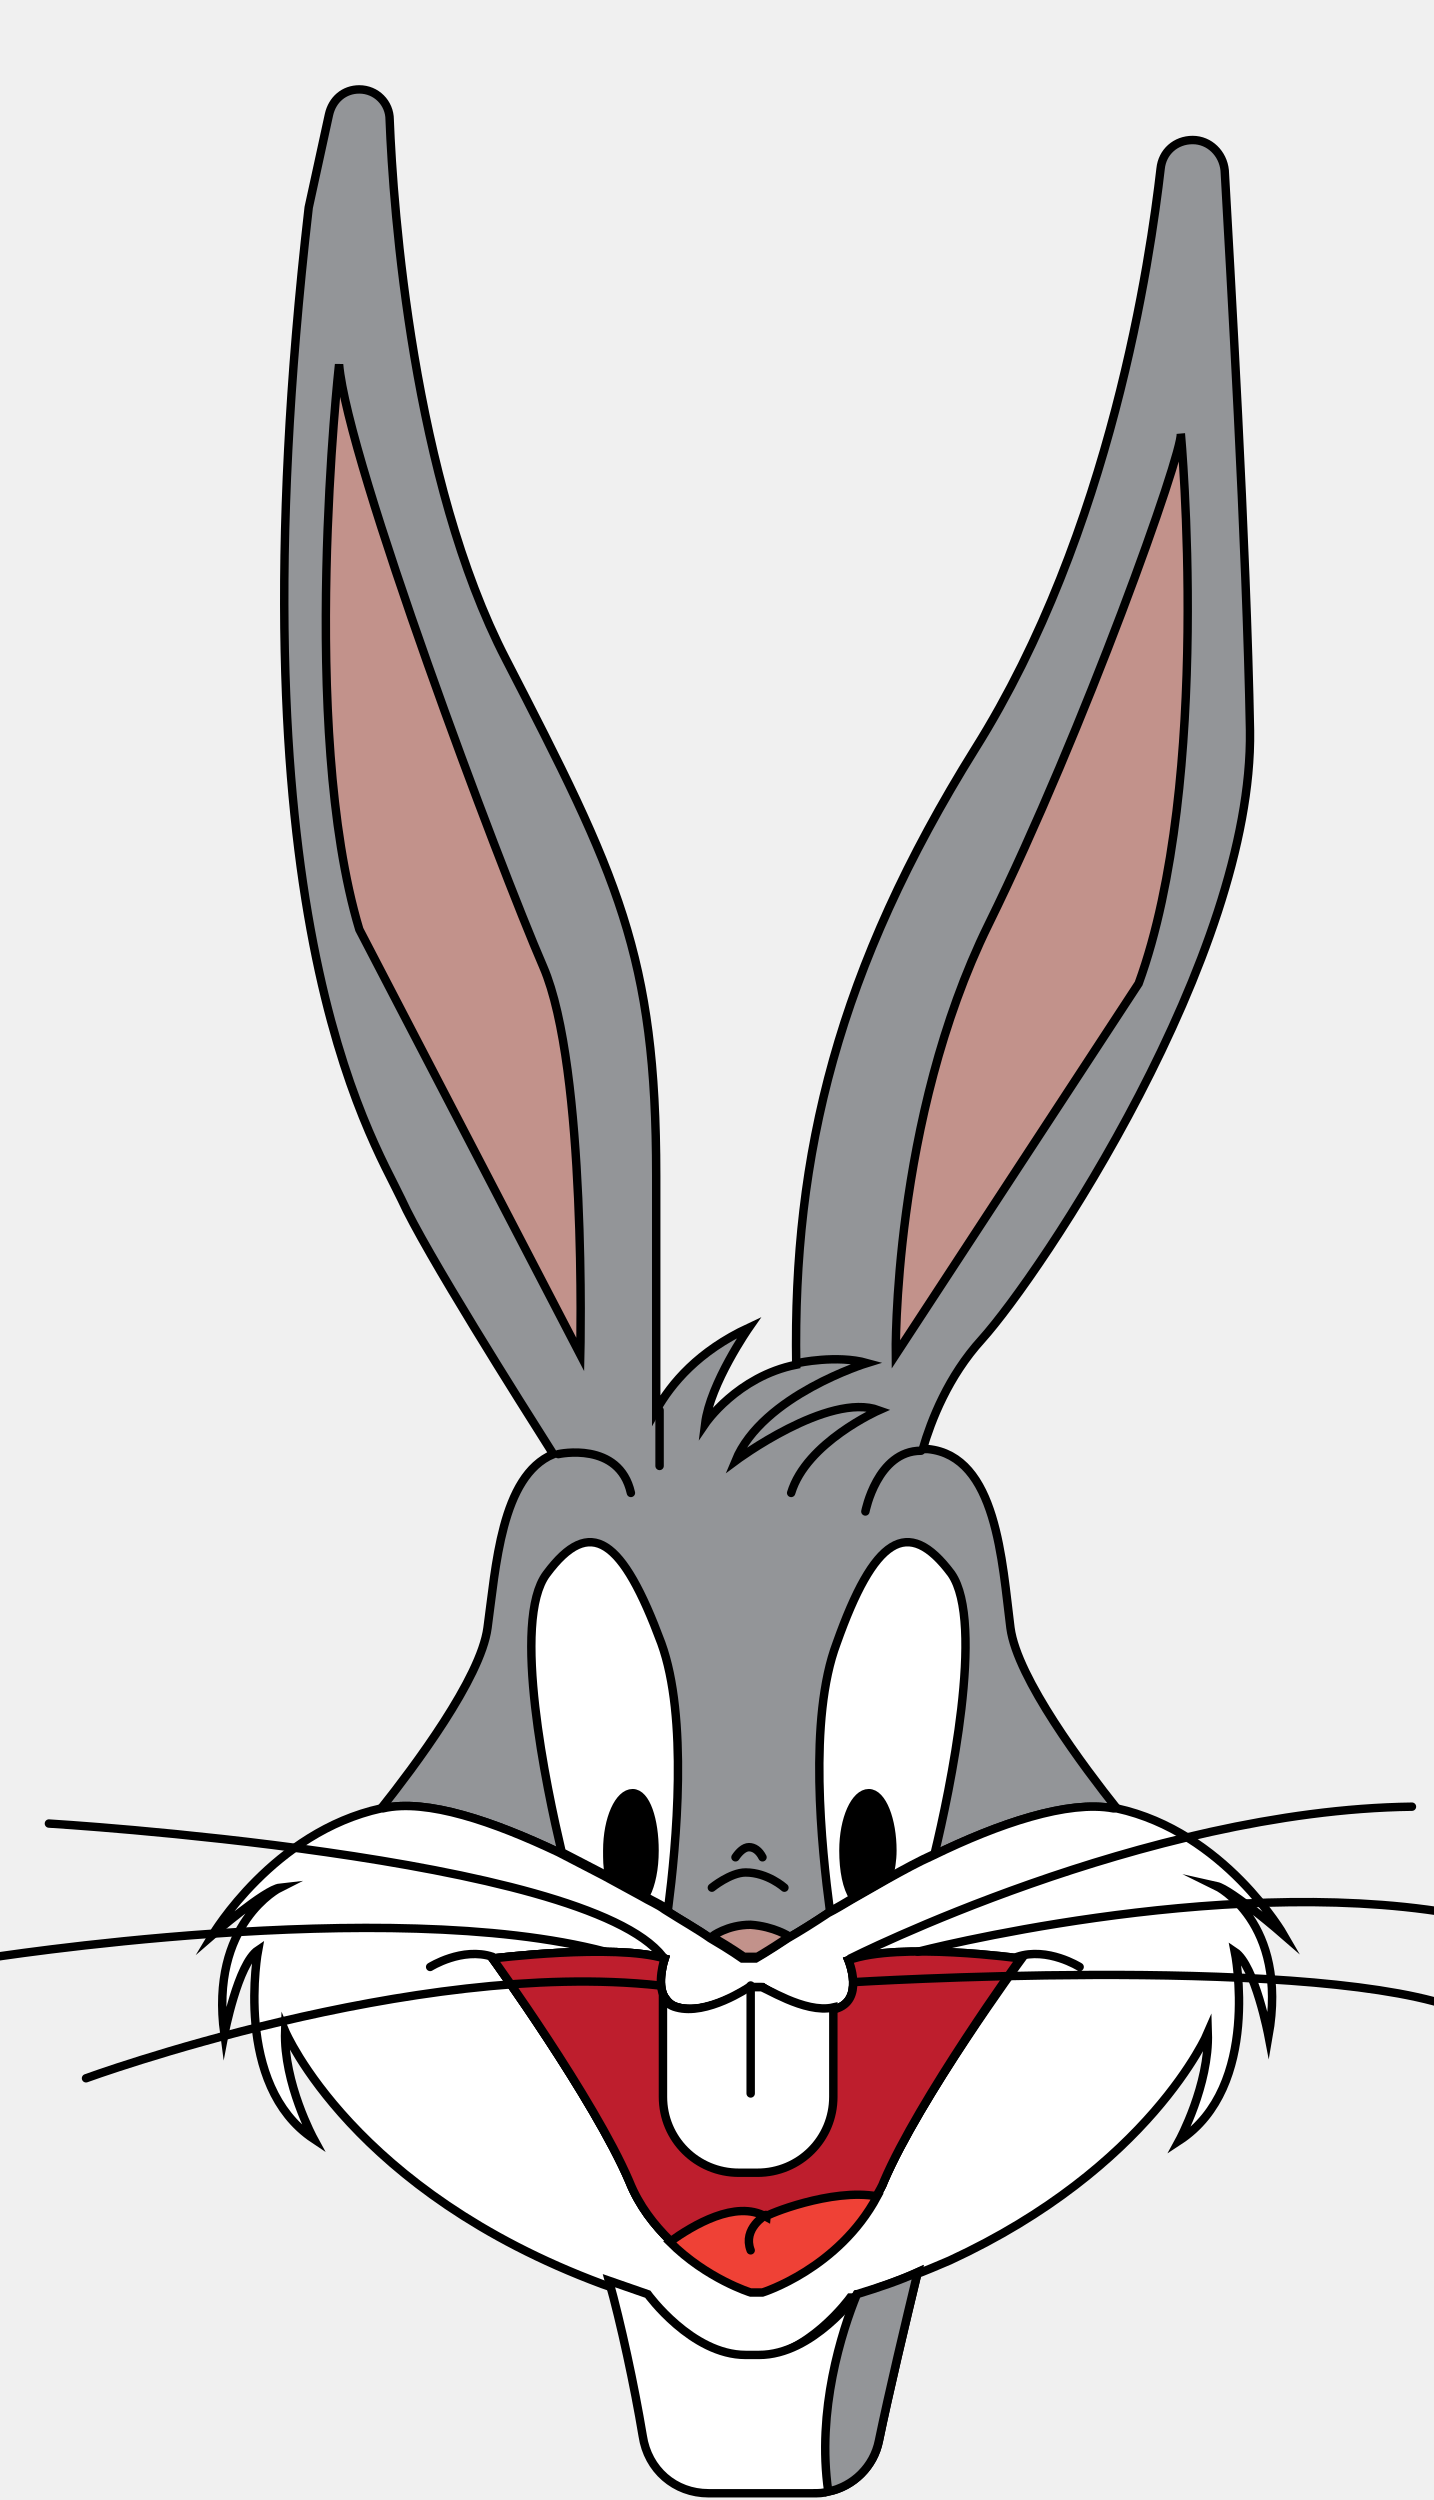
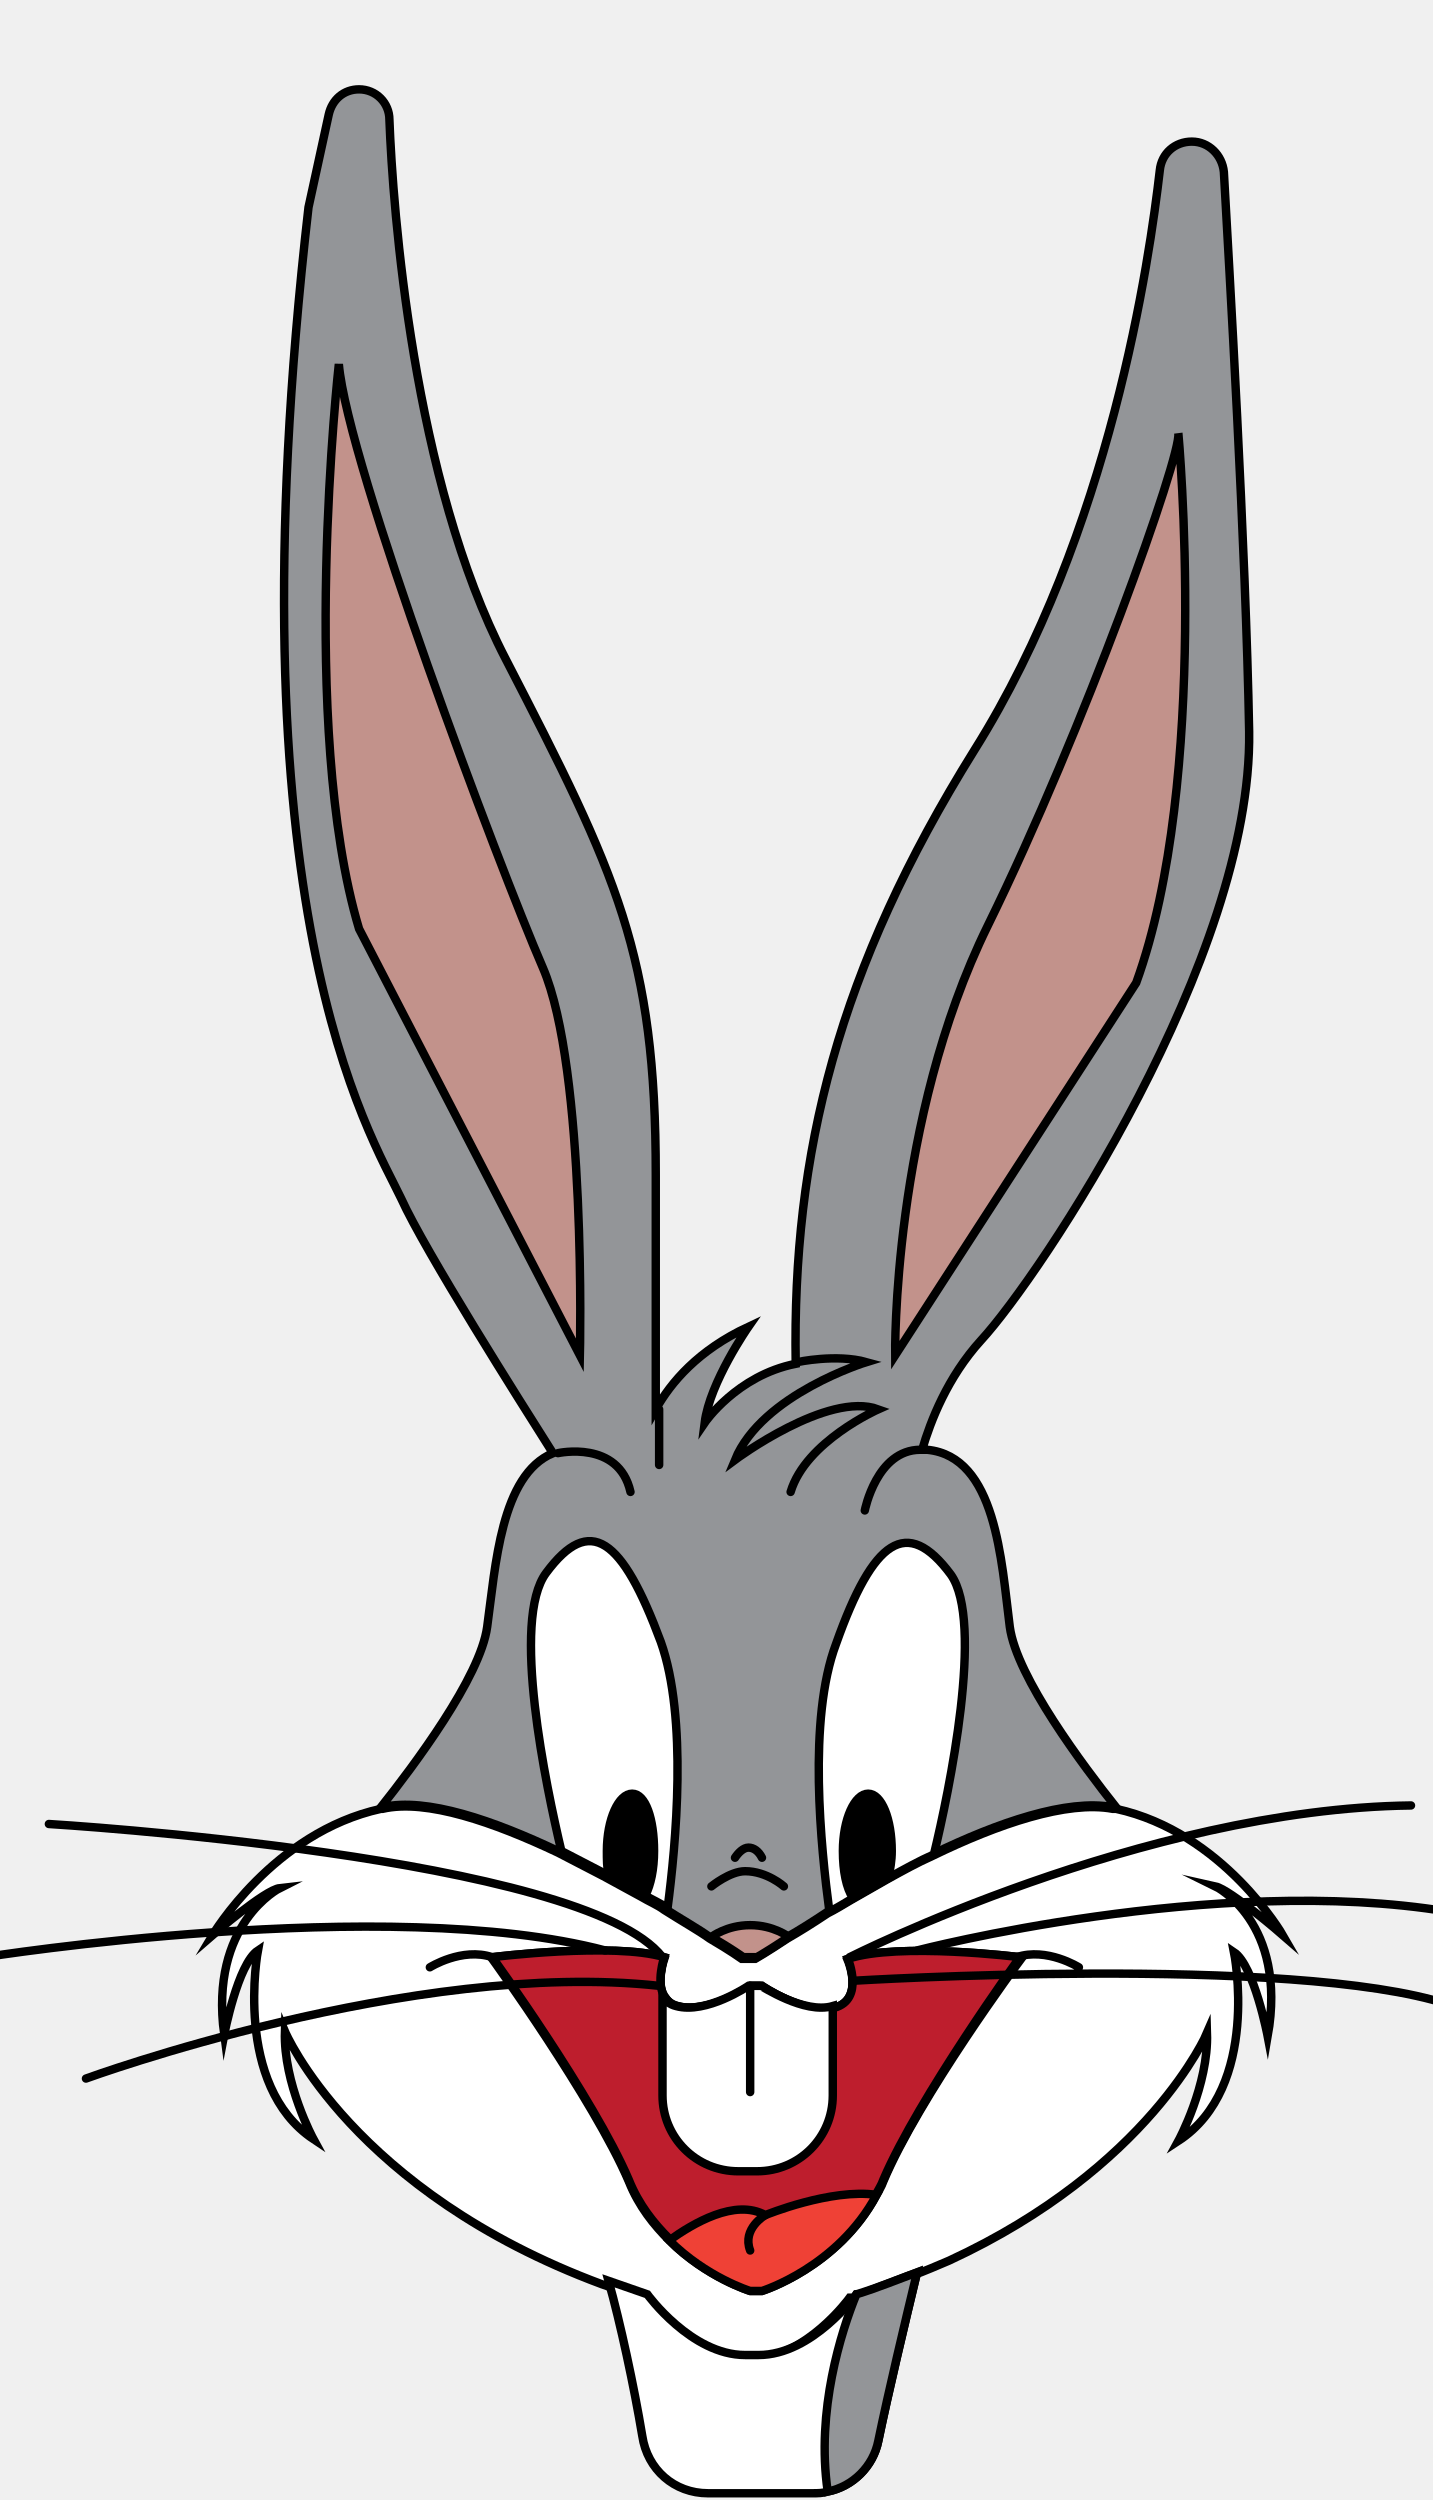
- <svg xmlns="http://www.w3.org/2000/svg" viewBox="0 0 85 148.2" enable-background="new 0 0 85 148.2">
-   <style type="text/css">.st0{fill:#939598;stroke:#000000;stroke-width:0.5;stroke-miterlimit:10;} .st1{fill:#FFFFFF;stroke:#000000;stroke-width:0.5;stroke-miterlimit:10;} .st2{fill:none;stroke:#000000;stroke-width:0.5;stroke-miterlimit:10;} .st3{fill:#C2928B;stroke:#000000;stroke-width:0.5;stroke-miterlimit:10;} .st4{stroke:#000000;stroke-width:0.5;stroke-miterlimit:10;} .st5{fill:#BE1E2D;stroke:#000000;stroke-width:0.5;stroke-miterlimit:10;} .st6{fill:#EF4136;stroke:#000000;stroke-width:0.5;stroke-miterlimit:10;} .st7{fill:none;stroke:#000000;stroke-width:0.5;stroke-linecap:round;stroke-miterlimit:10;}</style>
-   <path class="st0" d="M59.9 96.5c.4 3 4.4 8.3 6.3 10.7h-.2c-2.7-.5-6.8.9-10.7 2.8-.9.4-1.8.9-2.7 1.4l-2.1 1.2c-.5.3-1 .6-1.4.8-.9.6-1.7 1.1-2.4 1.5-1.2.8-1.9 1.2-1.9 1.2h-.8s-.7-.5-1.9-1.2c-.7-.5-1.6-1-2.7-1.7-.4-.3-.9-.5-1.4-.8l-2.2-1.2-2.7-1.4c-3.8-1.8-7.8-3.2-10.4-2.6h-.1c1.9-2.4 5.9-7.7 6.3-10.7.5-3.6.8-9 3.9-10.3-1.9-3-7.6-12-9-15.1-1.8-3.8-10.3-17-5.5-58.8l1.2-5.5c.2-.9.9-1.5 1.8-1.5 1 0 1.8.8 1.8 1.8.2 5.3 1.4 21.4 6.9 32 6.6 12.8 8.9 17.5 8.9 30.6v13.9c.9-1.6 2.5-3.5 5.5-4.9 0 0-2.3 3.3-2.6 5.7 0 0 1.9-2.8 5.4-3.5-.2-12.5 2.5-23.5 10.6-36.5 8.1-12.9 10.4-29.2 11-34.4.1-1 .9-1.7 1.9-1.7 1 0 1.8.8 1.9 1.8.3 5.4 1.3 22.2 1.5 33.2.2 13.4-12.4 32.2-15.9 36.1-2 2.2-3 4.8-3.5 6.5h.3c4.1.4 4.4 6.7 4.9 10.6z" />
-   <path class="st1" d="M72.1 111.8c.9.2 4 2.9 4 2.9s-3.5-6.1-9.9-7.5h-.2c-2.7-.5-6.8.9-10.7 2.8-.9.4-1.8.9-2.7 1.4l-2.1 1.2c-.5.3-1 .6-1.4.8-.9.6-1.7 1.1-2.4 1.5-1.2.8-1.9 1.2-1.9 1.2h-.8s-.7-.5-1.9-1.2c-.7-.5-1.6-1-2.7-1.7-.4-.3-.9-.5-1.4-.8l-2.2-1.2-2.7-1.4c-3.8-1.8-7.8-3.2-10.4-2.6h-.1c-6.4 1.4-10 7.5-10 7.5s3.1-2.7 4-2.8c0 0-4.2 2.1-3.3 8.7 0 0 .8-4.2 2-5 0 0-1.5 8 3.3 11.2 0 0-1.8-3.3-1.7-6.4 0 0 4 9.5 18.8 15l2.3.8s2.6 3.6 5.8 3.6h.8c3.2 0 5.8-3.6 5.8-3.6h.2c1.2-.4 2.4-.8 3.5-1.3.8-.3 1.5-.6 2.2-.9 11.9-5.5 15.3-13.5 15.3-13.5.1 3.1-1.7 6.4-1.7 6.4 4.9-3.2 3.3-11.2 3.3-11.2 1.2.8 2 5 2 5 1.2-6.8-3.1-8.9-3.1-8.9zm-19.7 17.5c-.1.3-.3.6-.4.8-2.3 4.3-6.8 5.7-6.8 5.7h-.7s-2.6-.8-4.8-3c-.9-.9-1.8-2-2.4-3.5-2.1-4.9-8.1-13.2-8.1-13.2s7.2-.9 10.2 0c0 0-.5 1.5 0 2.3.2.3.4.5.8.6 1.8.5 4.3-1.2 4.3-1.2h.7s2.5 1.7 4.2 1.3h.1c1.8-.5.8-2.9.8-2.9 2.9-.9 10.2 0 10.2 0s-6 8.2-8.1 13.1z" />
-   <path class="st2" d="M60.5 116.1s-6 8.3-8.1 13.2c-.1.3-.3.6-.4.8-2.3 4.3-6.8 5.7-6.8 5.7h-.7s-2.6-.8-4.8-3c-.9-.9-1.8-2-2.4-3.5-2.1-4.9-8.1-13.2-8.1-13.2s7.2-.9 10.2 0c0 0-.5 1.5 0 2.3.2.3.4.5.8.6 1.8.5 4.3-1.2 4.3-1.2h.7s2.5 1.7 4.2 1.3h.1c1.8-.5.8-2.9.8-2.9 3-1.1 10.2-.1 10.2-.1z" />
-   <path class="st3" d="M46.8 114.8c-1.2.8-1.9 1.2-1.9 1.2h-.8s-.7-.5-1.9-1.2c0 0 .9-.7 2.3-.7 1.4.1 2.3.7 2.3.7z" />
-   <path class="st1" d="M39.6 113.2c-.4-.3-.9-.5-1.4-.8l-2.2-1.2-2.7-1.4c-.9-3.8-3-13.7-.9-16.5 2.6-3.5 4.5-2.1 6.8 4.1 1.6 4.4.9 11.9.4 15.8zM55.4 109.9c-.9.4-1.8.9-2.7 1.4l-2.1 1.2c-.5.3-1 .6-1.4.8-.5-3.8-1.3-11.4.4-15.9 2.2-6.2 4.2-7.6 6.8-4.1 2 2.9-.1 12.9-1 16.6z" />
-   <path class="st4" d="M38.8 109.7c0 1.1-.2 2-.5 2.6l-2.2-1.2c-.1-.4-.1-.9-.1-1.4 0-1.9.7-3.4 1.5-3.4s1.3 1.6 1.3 3.4zM52.9 109.7c0 .6-.1 1.1-.2 1.6l-2.1 1.2c-.4-.6-.6-1.6-.6-2.8 0-1.9.7-3.4 1.5-3.4s1.4 1.6 1.4 3.4z" />
-   <path class="st5" d="M60.5 116.1s-6 8.3-8.1 13.2c-.1.3-.3.6-.4.8-2.3 4.3-6.8 5.7-6.8 5.7h-.7s-2.6-.8-4.8-3c-.9-.9-1.8-2-2.4-3.5-2.1-4.9-8.1-13.2-8.1-13.2s7.2-.9 10.2 0c0 0-.5 1.5 0 2.3.2.3.4.5.8.6 1.8.5 4.3-1.2 4.3-1.2h.7s2.5 1.7 4.2 1.3h.1c1.8-.5.8-2.9.8-2.9 3-1.1 10.2-.1 10.2-.1z" />
-   <path class="st6" d="M52 130.2c-2.3 4.3-6.8 5.7-6.8 5.7h-.7s-2.6-.8-4.8-3c1.4-1 3.9-2.5 5.7-1.5 0-.1 3.9-1.7 6.6-1.2z" />
-   <path class="st3" d="M20.1 21.6s-2.4 21.5 1.2 33.5l13.1 25.2s.4-17-2.2-23-11.6-29.9-12.1-35.7zM53.1 80.3s-.2-13.9 5.5-25.5 11.5-27.9 11.4-29.1c0 0 1.9 20.5-2.5 32.6l-14.4 22z" />
-   <path class="st1" d="M54.4 134.7c-.7 2.9-1.7 7.1-2.3 10-.3 1.5-1.5 2.7-3 3-.3.1-.6.1-.9.1h-6.2c-2 0-3.6-1.4-3.9-3.4-.5-3-1.3-6.7-2-9.2l2.3.8s2.6 3.6 5.8 3.6h.8c3.2 0 5.8-3.6 5.8-3.6h.2c1.1-.4 2.3-.8 3.4-1.3z" />
-   <path class="st0" d="M54.4 134.7c-.7 2.9-1.7 7.1-2.3 10-.3 1.5-1.5 2.7-3 3-.7-4.8.8-9.5 1.7-11.7 1.3-.4 2.5-.8 3.6-1.3z" />
-   <path class="st1" d="M49.4 119v5.3c0 2.5-2 4.5-4.5 4.5h-1.1c-2.5 0-4.5-2-4.5-4.5v-5.9c.2.3.4.5.8.6 1.8.5 4.3-1.2 4.3-1.2h.7c.1-.1 2.6 1.6 4.3 1.2z" />
-   <path class="st7" d="M47.3 80.8s2.3-.5 4.1 0c0 0-6.2 1.9-7.8 5.8 0 0 5.5-4.1 8.5-3 0 0-4.3 1.9-5.2 4.9M33.1 86.2s3.6-.8 4.3 2.3M51.3 89.6s.7-3.6 3.3-3.6M39.1 83.6v3.3M42.2 111.9s1.1-.9 2-.9c1.3 0 2.3.9 2.3.9M43.6 110.1c.2-.3.5-.6.8-.6.3 0 .6.2.8.6M-.9 116.1s23.9-3.8 36.8-.4M2.9 108.1s31.8 1.9 36.4 7.9M25.5 116.6s1.9-1.2 3.7-.6M64 116.6s-1.9-1.2-3.7-.6M54.4 115.7s17.7-4.6 31.5-2.3M50.4 116.1s17.4-8.8 33.3-9M5.1 123.2s19.4-7.1 34-5.5M50.6 117.5s26.1-1.6 35.3 1.4M44.5 117.7v6.4M45.4 131.3s-1.4.8-.9 2.1" />
+ <svg xmlns="http://www.w3.org/2000/svg" viewBox="0 0 85 148.3" enable-background="new 0 0 85 148.3">
+   <path fill="#939598" stroke="#000" stroke-width=".5" stroke-miterlimit="10" d="M59.9 96.5c.4 3 4.4 8.3 6.3 10.7h-.2c-2.7-.5-6.8.9-10.7 2.8-.9.4-1.8.9-2.7 1.4l-2.1 1.2c-.5.3-1 .6-1.4.8-.9.6-1.7 1.1-2.4 1.5-1.2.8-1.9 1.2-1.9 1.2h-.8s-.7-.5-1.9-1.2c-.7-.5-1.6-1-2.7-1.7-.4-.3-.9-.5-1.4-.8l-2.2-1.2-2.7-1.4c-3.8-1.8-7.8-3.2-10.4-2.6h-.1c1.9-2.4 5.9-7.7 6.3-10.7.5-3.6.8-9 3.9-10.3-1.9-3-7.6-12-9-15.1-1.8-3.8-10.3-17-5.5-58.8l1.2-5.5c.2-.9.9-1.5 1.8-1.5 1 0 1.8.8 1.8 1.8.2 5.3 1.4 21.4 6.9 32 6.6 12.8 8.9 17.5 8.9 30.6v13.9c.9-1.6 2.5-3.5 5.5-4.9 0 0-2.3 3.3-2.6 5.7 0 0 1.9-2.8 5.4-3.5-.2-12.5 2.5-23.4 10.6-36.4 8.1-12.9 10.4-29.2 11-34.4.1-1 .9-1.7 1.9-1.7 1 0 1.8.8 1.9 1.8.3 5.4 1.3 22.2 1.5 33.2.2 13.4-12.4 32.3-15.9 36.1-2 2.2-3 4.8-3.5 6.5h.3c4.1.4 4.4 6.6 4.9 10.5z" />
+   <path fill="#fff" stroke="#000" stroke-width=".5" stroke-miterlimit="10" d="M72.1 111.9c.9.2 4 2.9 4 2.9s-3.5-6.1-9.9-7.5h-.2c-2.7-.5-6.8.9-10.7 2.8-.9.4-1.8.9-2.7 1.4l-2.1 1.2c-.5.3-1 .6-1.4.8-.9.6-1.7 1.1-2.4 1.5-1.2.8-1.9 1.2-1.9 1.2h-.8s-.7-.5-1.9-1.2c-.7-.5-1.6-1-2.7-1.7-.4-.3-.9-.5-1.4-.8l-2.2-1.2-2.7-1.4c-3.8-1.8-7.8-3.2-10.4-2.6h-.1c-6.4 1.4-10 7.5-10 7.5s3.1-2.7 4-2.8c0 0-4.2 2.1-3.3 8.7 0 0 .8-4.2 2-5 0 0-1.5 8 3.3 11.2 0 0-1.8-3.3-1.7-6.4 0 0 4 9.5 18.8 15l2.3.8s2.6 3.6 5.8 3.6h.8c3.2 0 5.8-3.6 5.8-3.6h.2c1.2-.4 2.4-.8 3.5-1.3.8-.3 1.5-.6 2.2-.9 11.9-5.5 15.3-13.5 15.3-13.5.1 3.1-1.7 6.4-1.7 6.4 4.9-3.2 3.3-11.2 3.3-11.2 1.2.8 2 5 2 5 1.2-6.8-3.1-8.9-3.1-8.9zm-19.7 17.5c-.1.3-.3.6-.4.8-2.3 4.3-6.8 5.7-6.8 5.7h-.7s-2.6-.8-4.8-3c-.9-.9-1.8-2-2.4-3.5-2.1-4.9-8.1-13.2-8.1-13.2s7.2-.9 10.2 0c0 0-.5 1.5 0 2.3.2.3.4.5.8.6 1.8.5 4.3-1.2 4.3-1.2h.7s2.5 1.7 4.2 1.3h.1c1.8-.5.8-2.9.8-2.9 2.9-.9 10.2 0 10.2 0s-6 8.1-8.1 13.1z" />
+   <path stroke="#000" stroke-width=".5" stroke-miterlimit="10" d="M60.5 116.1s-6 8.3-8.1 13.2c-.1.3-.3.6-.4.8-2.3 4.3-6.8 5.7-6.8 5.7h-.7s-2.6-.8-4.8-3c-.9-.9-1.8-2-2.4-3.5-2.1-4.9-8.1-13.2-8.1-13.2s7.2-.9 10.2 0c0 0-.5 1.5 0 2.3.2.3.4.5.8.6 1.8.5 4.3-1.2 4.3-1.2h.7s2.5 1.7 4.2 1.3h.1c1.8-.5.8-2.9.8-2.9 3-1 10.2-.1 10.2-.1z" fill="none" />
+   <path fill="#C2928B" stroke="#000" stroke-width=".5" stroke-miterlimit="10" d="M46.8 114.9c-1.2.8-1.9 1.2-1.9 1.2h-.8s-.7-.5-1.9-1.2c0 0 .9-.7 2.3-.7s2.3.7 2.3.7z" />
+   <path fill="#fff" stroke="#000" stroke-width=".5" stroke-miterlimit="10" d="M39.6 113.2c-.4-.3-.9-.5-1.4-.8l-2.2-1.2-2.7-1.4c-.9-3.8-3-13.7-.9-16.5 2.6-3.5 4.5-2.1 6.8 4.1 1.6 4.5.9 12 .4 15.8zM55.4 110c-.9.4-1.8.9-2.7 1.4l-2.1 1.2c-.5.3-1 .6-1.4.8-.5-3.8-1.3-11.4.4-15.9 2.2-6.2 4.2-7.6 6.8-4.1 2 2.8-.1 12.9-1 16.6z" />
+   <path stroke="#000" stroke-width=".5" stroke-miterlimit="10" d="M38.8 109.8c0 1.1-.2 2-.5 2.6l-2.2-1.2c-.1-.4-.1-.9-.1-1.4 0-1.9.7-3.4 1.5-3.4s1.3 1.5 1.3 3.4zM52.9 109.8c0 .6-.1 1.1-.2 1.6l-2.1 1.2c-.4-.6-.6-1.6-.6-2.8 0-1.9.7-3.4 1.5-3.4s1.4 1.5 1.4 3.4z" />
+   <path fill="#BE1E2D" stroke="#000" stroke-width=".5" stroke-miterlimit="10" d="M60.5 116.1s-6 8.3-8.1 13.2c-.1.3-.3.6-.4.8-2.3 4.3-6.8 5.7-6.8 5.7h-.7s-2.6-.8-4.8-3c-.9-.9-1.8-2-2.4-3.5-2.1-4.9-8.1-13.2-8.1-13.2s7.2-.9 10.2 0c0 0-.5 1.5 0 2.3.2.3.4.5.8.6 1.8.5 4.3-1.2 4.3-1.2h.7s2.5 1.7 4.2 1.3h.1c1.8-.5.8-2.9.8-2.9 3-1 10.2-.1 10.2-.1z" />
+   <path fill="#EF4136" stroke="#000" stroke-width=".5" stroke-miterlimit="10" d="M52 130.2c-2.3 4.3-6.8 5.7-6.8 5.7h-.7s-2.6-.8-4.8-3c1.4-1 3.9-2.5 5.7-1.5 0 0 3.9-1.6 6.6-1.2z" />
+   <path fill="#C2928B" stroke="#000" stroke-width=".5" stroke-miterlimit="10" d="M20.1 21.6s-2.4 21.5 1.2 33.5l13.1 25.3s.4-17-2.2-23-11.6-29.9-12.1-35.8zM53.1 80.4s-.2-13.9 5.5-25.5 11.5-27.9 11.3-29.2c0 0 1.9 20.5-2.5 32.6l-14.3 22.1z" />
+   <path fill="#fff" stroke="#000" stroke-width=".5" stroke-miterlimit="10" d="M54.4 134.8c-.7 2.9-1.7 7.1-2.3 10-.3 1.5-1.5 2.7-3 3-.3.1-.6.1-.9.1h-6.2c-2 0-3.6-1.4-3.9-3.4-.5-3-1.3-6.7-2-9.2l2.3.8s2.6 3.6 5.8 3.6h.8c3.2 0 5.8-3.6 5.8-3.6h.2l3.4-1.3z" />
+   <path fill="#939598" stroke="#000" stroke-width=".5" stroke-miterlimit="10" d="M54.4 134.8c-.7 2.9-1.7 7.1-2.3 10-.3 1.5-1.5 2.7-3 3-.7-4.8.8-9.5 1.7-11.7 1.3-.4 2.5-.9 3.6-1.3z" />
+   <path fill="#fff" stroke="#000" stroke-width=".5" stroke-miterlimit="10" d="M49.4 119v5.3c0 2.5-2 4.5-4.5 4.5h-1.1c-2.5 0-4.5-2-4.5-4.5v-5.9c.2.3.4.5.8.6 1.8.5 4.3-1.2 4.3-1.2h.7c.1 0 2.6 1.7 4.3 1.2z" />
+   <path stroke="#000" stroke-width=".5" stroke-linecap="round" stroke-miterlimit="10" d="M47.3 80.8s2.3-.5 4.1 0c0 0-6.2 1.9-7.8 5.8 0 0 5.5-4.1 8.5-3 0 0-4.3 1.9-5.2 4.9M33.1 86.2s3.6-.8 4.3 2.3M51.3 89.6s.7-3.6 3.3-3.6M39.1 83.6v3.3M42.2 111.9s1.1-.9 2-.9c1.3 0 2.3.9 2.3.9M43.6 110.2c.2-.3.5-.6.8-.6.3 0 .6.2.8.6M-.9 116.1s23.9-3.8 36.8-.4M2.9 108.2s31.8 1.9 36.4 7.9M25.5 116.7s1.9-1.2 3.7-.6M64 116.7s-1.9-1.2-3.7-.6M54.4 115.7s17.7-4.6 31.5-2.3M50.4 116.1s17.4-8.8 33.3-9M5.1 123.3s19.4-7.1 34-5.5M50.6 117.5s26.1-1.6 35.3 1.4M44.5 117.8v6.3M45.4 131.4s-1.4.8-.9 2.1" fill="none" />
</svg>
